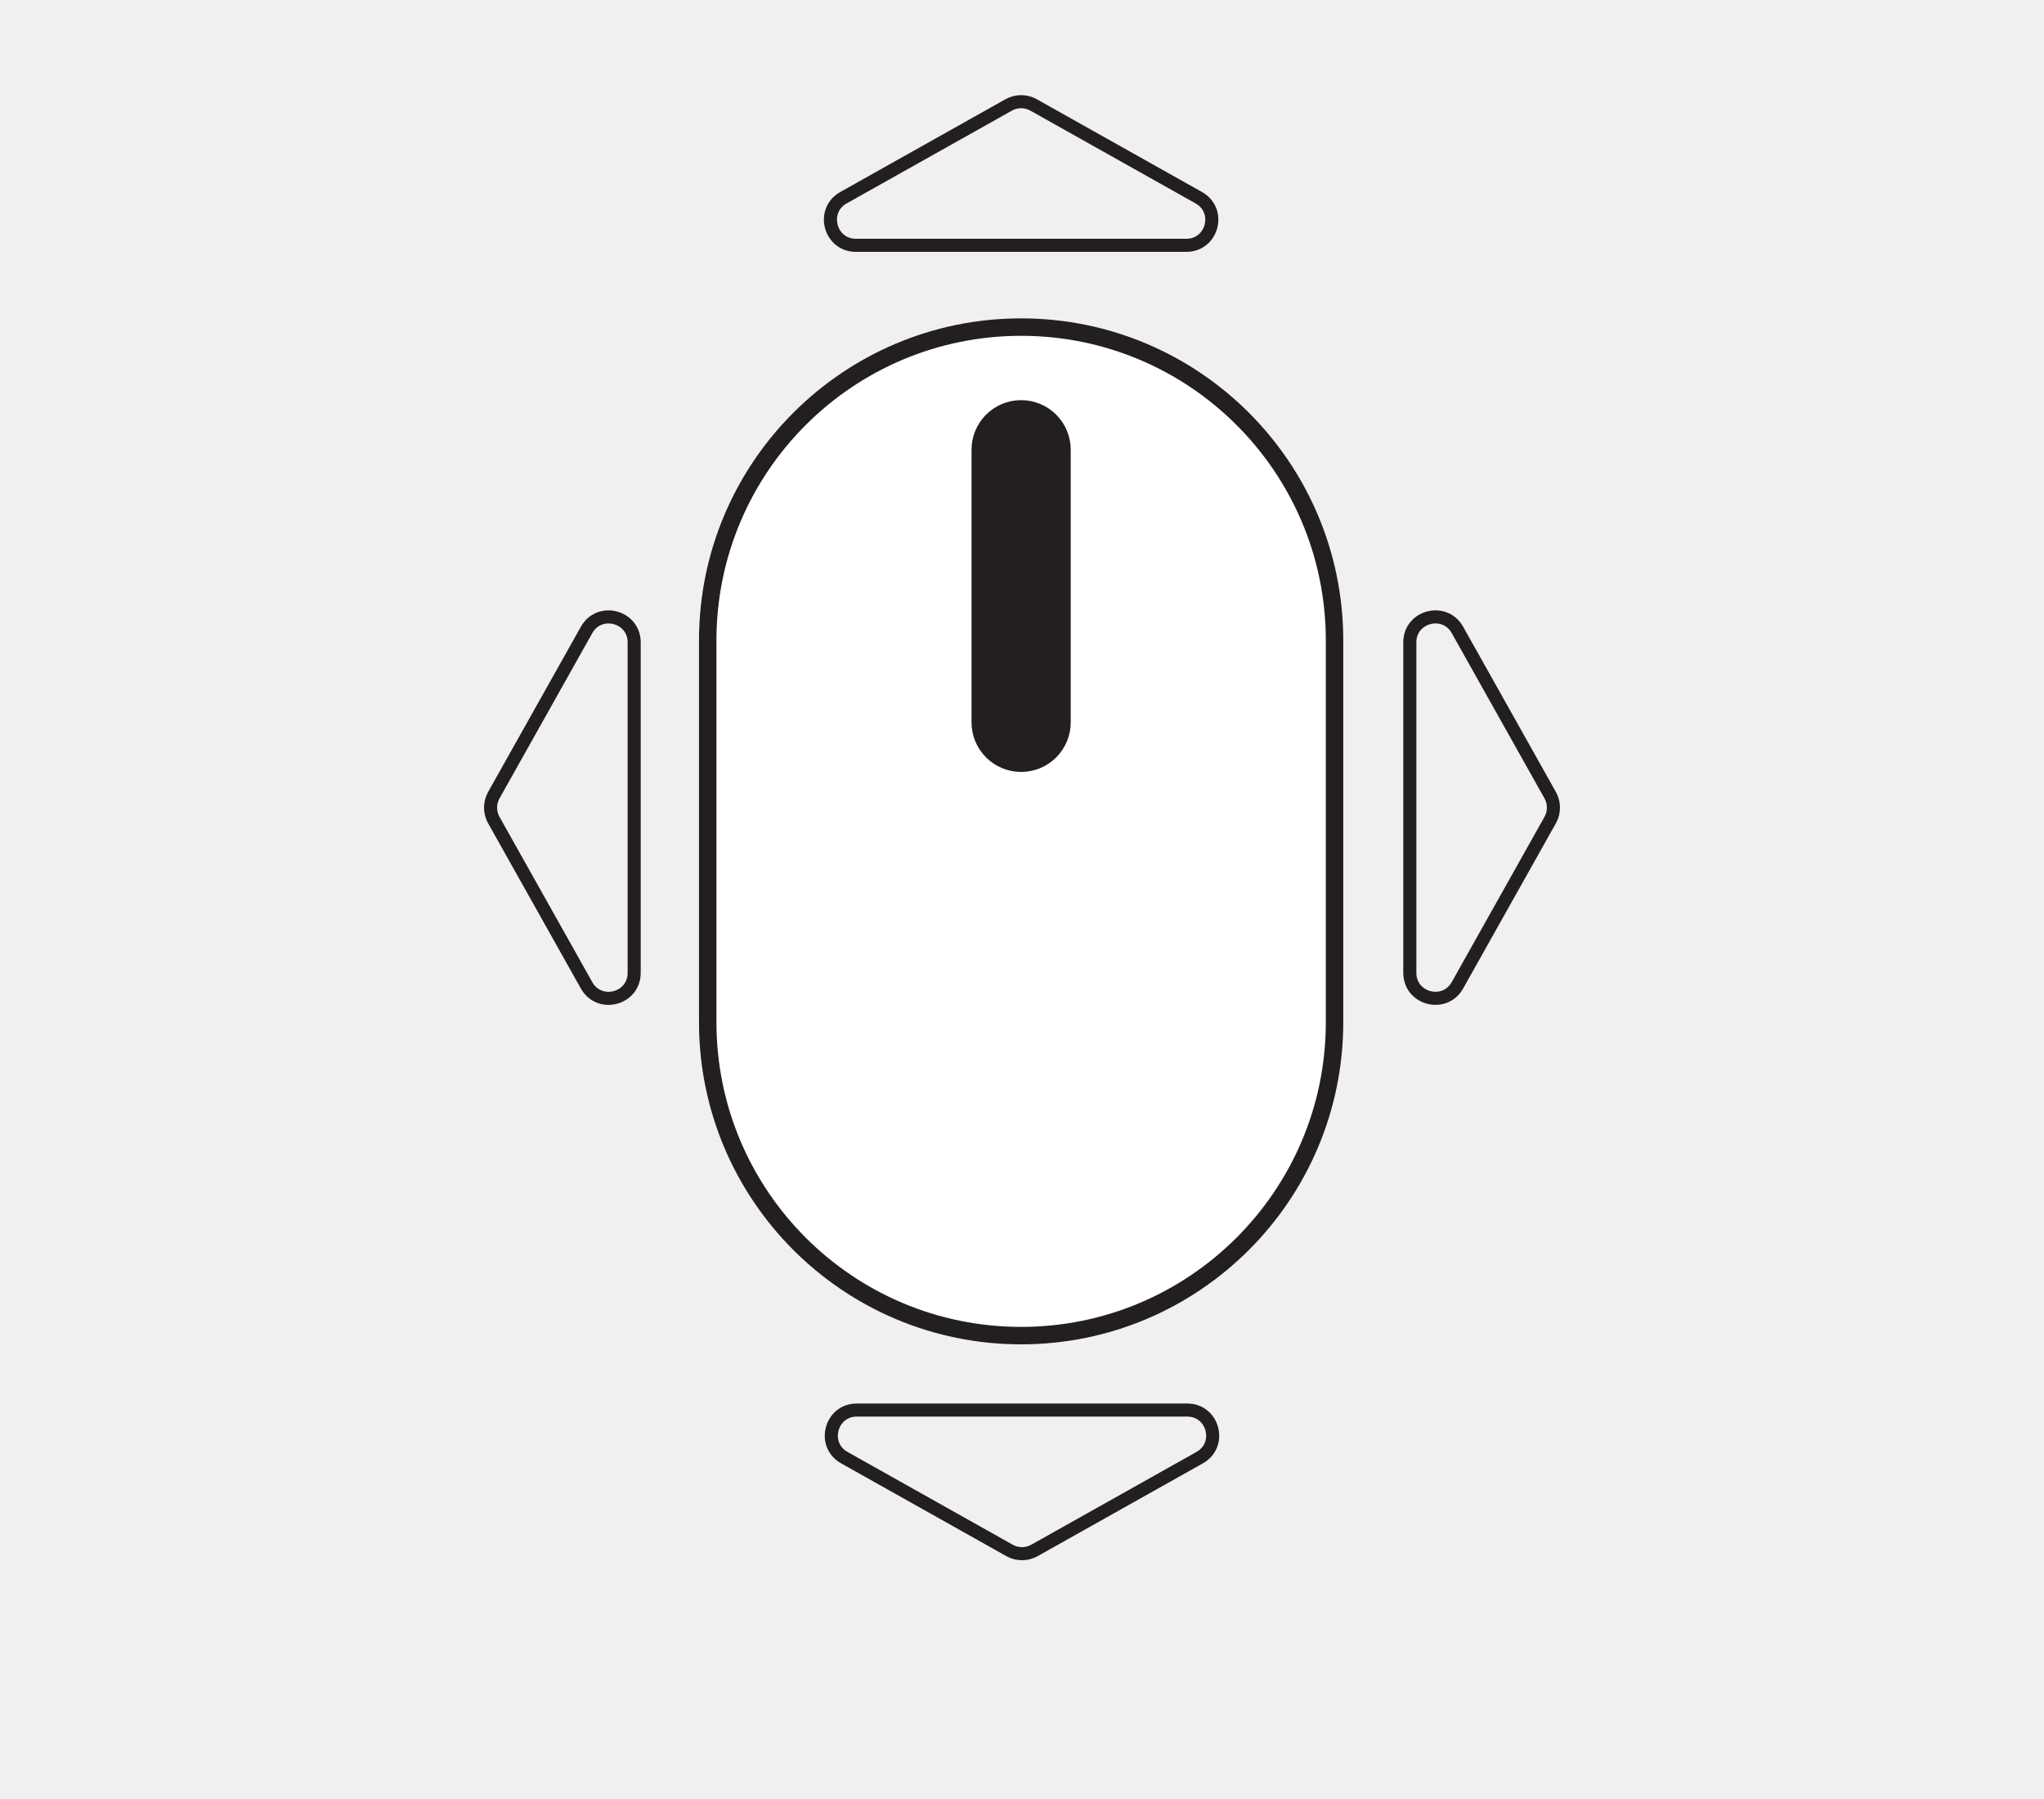
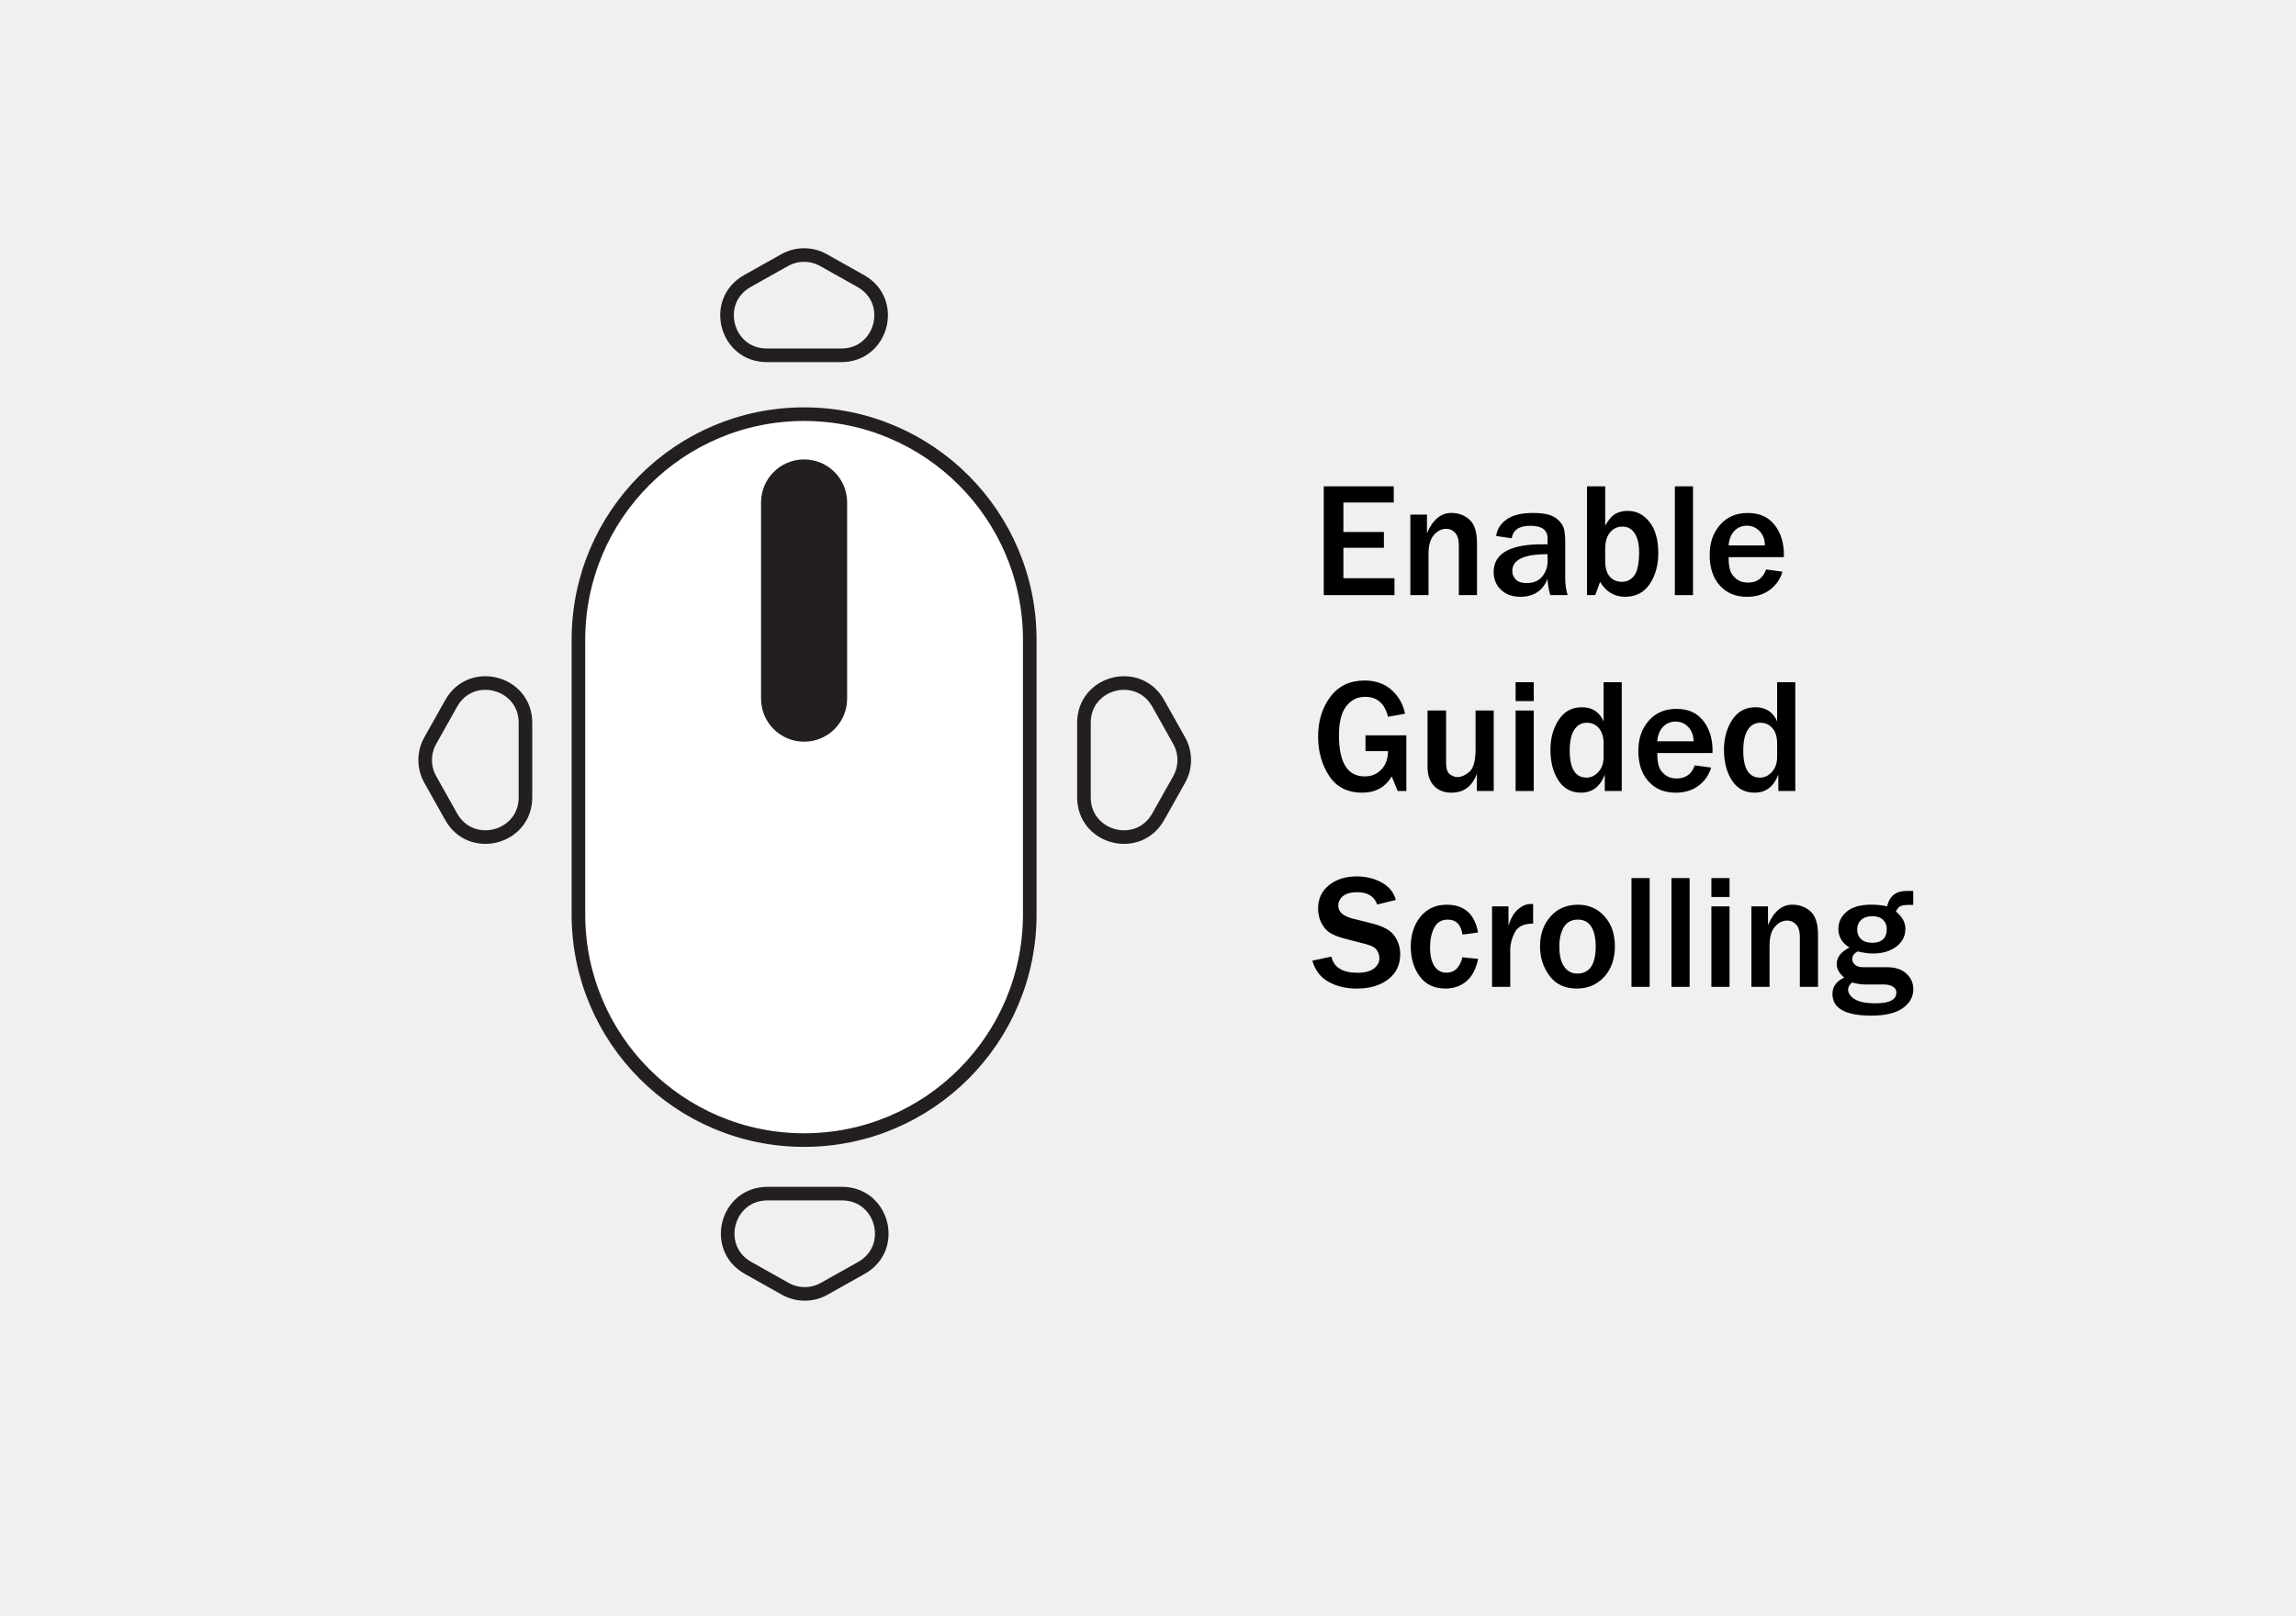
- <svg xmlns="http://www.w3.org/2000/svg" id="letters" viewBox="0 0 937.5 825">
+ <svg xmlns="http://www.w3.org/2000/svg" id="letters" viewBox="0 0 675 475">
  <defs>
    <style>
      .cls-1 {
-         fill: none;
-         stroke-linecap: round;
-         stroke-width: 6px;
+         fill: #fff;
      }

      .cls-1, .cls-2, .cls-3 {
        stroke: #231f20;
        stroke-miterlimit: 10;
      }

+       .cls-1, .cls-3 {
+         stroke-width: 4px;
+       }
+ 
      .cls-2 {
        fill: #231f20;
-       }
- 
-       .cls-2, .cls-3 {
        stroke-width: 8px;
      }

      .cls-3 {
-         fill: #fff;
+         fill: none;
      }
    </style>
  </defs>
-   <rect class="cls-3" x="324.6" y="150" width="287.5" height="462.5" rx="143.75" ry="143.75" />
-   <rect class="cls-2" x="449.6" y="187.5" width="37.5" height="162.5" rx="18.75" ry="18.75" />
-   <path class="cls-1" d="M462.64,48.12l-75.78,42.55c-10.47,5.88-6.29,21.83,5.71,21.83h151.56c12,0,16.18-15.95,5.71-21.83l-75.78-42.55c-3.55-1.99-7.87-1.99-11.42,0Z" />
-   <path class="cls-1" d="M463.04,711.01l-75.78-42.55c-10.47-5.88-6.29-21.83,5.71-21.83h151.56c12,0,16.18,15.95,5.71,21.83l-75.78,42.55c-3.55,1.99-7.87,1.99-11.42,0Z" />
-   <path class="cls-1" d="M711.01,376.07l-42.55,75.78c-5.88,10.47-21.83,6.29-21.83-5.71v-151.56c0-12,15.95-16.18,21.83-5.71l42.55,75.78c1.99,3.55,1.99,7.87,0,11.42Z" />
-   <path class="cls-1" d="M226.49,364.66l42.55-75.78c5.88-10.47,21.83-6.29,21.83,5.71v151.56c0,12-15.95,16.18-21.83,5.71l-42.55-75.78c-1.99-3.55-1.99-7.87,0-11.42Z" />
+   <rect class="cls-1" x="170.05" y="121.79" width="132.69" height="213.46" rx="66.35" ry="66.35" />
+   <rect class="cls-2" x="227.74" y="139.1" width="17.31" height="75" rx="8.65" ry="8.65" />
+   <path class="cls-3" d="M230.68,76.49l-10.97,6.16c-10.47,5.88-6.29,21.83,5.71,21.83h21.94c12,0,16.18-15.95,5.71-21.83l-10.97-6.16c-3.55-1.99-7.87-1.99-11.42,0Z" />
+   <path class="cls-3" d="M230.87,378.99l-10.97-6.16c-10.47-5.88-6.29-21.83,5.71-21.83h21.94c12,0,16.18,15.95,5.71,21.83l-10.97,6.16c-3.55,1.99-7.87,1.99-11.42,0Z" />
+   <path class="cls-3" d="M346.66,229.21l-6.16,10.97c-5.88,10.47-21.83,6.29-21.83-5.71v-21.94c0-12,15.95-16.18,21.83-5.71l6.16,10.97c1.99,3.55,1.99,7.87,0,11.42Z" />
+   <path class="cls-3" d="M126.49,217.79l6.16-10.97c5.88-10.47,21.83-6.29,21.83,5.71v21.94c0,12-15.95,16.18-21.83,5.71l-6.16-10.97c-1.99-3.55-1.99-7.87,0-11.42Z" />
+   <g>
+     <path d="M409.96,175h-20.79v-31.99h20.58v4.76h-14.81v8.67h11.91v4.64h-11.91v8.95h15.02v4.97Z" />
+     <path d="M434.22,175h-5.34v-14.79c0-1.56-.36-2.74-1.08-3.53s-1.59-1.18-2.6-1.18c-1.39,0-2.61.61-3.66,1.83s-1.57,3.05-1.57,5.51v12.16h-5.34v-23.67h4.88v5.48c1.7-3.98,4.09-5.98,7.17-5.98,2.08,0,3.86.66,5.33,1.97s2.21,3.62,2.21,6.91v15.28Z" />
+     <path d="M460.87,175h-5.09c-.45-1.44-.73-3.03-.82-4.78-1.42,3.52-4.09,5.27-8.02,5.27-2.36,0-4.25-.69-5.68-2.07s-2.14-3.12-2.14-5.21c0-5.44,4.77-8.16,14.32-8.16.38,0,.88,0,1.52.02v-1.78c0-2.45-1.67-3.68-5.02-3.68s-5.09,1.23-5.53,3.68l-4.55-.68c.25-1.97,1.27-3.59,3.05-4.86s4.36-1.91,7.73-1.91c1.83,0,3.32.15,4.48.46s2.13.82,2.93,1.55,1.35,1.52,1.65,2.37.46,2.29.46,4.32v10.69c0,1.55.23,3.14.7,4.78ZM454.96,162.95c-6.91,0-10.36,1.65-10.36,4.95,0,.98.35,1.82,1.04,2.52s1.75,1.04,3.15,1.04c2.03,0,3.57-.64,4.61-1.93s1.56-2.75,1.56-4.39v-2.18Z" />
+     <path d="M468.98,175h-2.41v-31.99h5.34v11.55c1.02-1.77,2.03-2.93,3.05-3.49s2.2-.84,3.56-.84c2.59,0,4.74,1.1,6.45,3.3s2.55,5.26,2.55,9.16c0,3.53-.84,6.55-2.52,9.05s-4.09,3.75-7.23,3.75-5.61-1.46-7.36-4.38l-1.43,3.89ZM471.91,164.9c0,2.11.46,3.67,1.37,4.68s2.1,1.51,3.55,1.51,2.59-.58,3.54-1.73,1.46-3.42,1.52-6.8c0-2.47-.43-4.37-1.29-5.71s-2.07-2-3.63-2c-1.47,0-2.68.57-3.63,1.71s-1.43,2.75-1.43,4.83v3.52Z" />
+     <path d="M497.73,175h-5.34v-31.99h5.34v31.99Z" />
+     <path d="M519.2,167.45l4.83.66c-.62,2.14-1.84,3.91-3.66,5.3s-4.09,2.09-6.82,2.09c-3.28,0-5.92-1.1-7.92-3.3s-3-5.19-3-8.95,1.01-6.54,3.02-8.88,4.75-3.52,8.2-3.52,5.98,1.16,7.83,3.47,2.77,5.28,2.77,8.91l-.02.61h-16.24c0,1.61.15,2.9.46,3.87s.91,1.81,1.82,2.53,2.04,1.08,3.4,1.08c2.64,0,4.42-1.28,5.34-3.84ZM518.87,160.38c-.02-1.7-.53-3.09-1.54-4.17s-2.25-1.62-3.74-1.62-2.7.5-3.68,1.51-1.56,2.43-1.73,4.28h10.69Z" />
+     <path d="M413.45,216.24v16.36h-2.55l-1.76-4.31c-1.86,3.2-4.74,4.8-8.65,4.8-4.36,0-7.61-1.66-9.76-4.97s-3.22-7.15-3.22-11.51c0-4.61,1.2-8.51,3.6-11.71s5.75-4.79,10.07-4.79c3.22,0,5.87.93,7.95,2.8s3.39,4.19,3.94,6.97l-5.02.89c-.94-3.91-3.18-5.86-6.73-5.86-2.27,0-4.11.92-5.54,2.77s-2.14,4.68-2.14,8.51c0,8.08,2.53,12.12,7.59,12.12,1.97,0,3.6-.68,4.89-2.04s1.93-3.16,1.93-5.39h-6.61v-4.64h12.02Z" />
+     <path d="M439.16,232.6h-4.97v-5.11c-1.34,3.73-3.84,5.6-7.48,5.6-2.16,0-3.87-.67-5.13-2s-1.9-3.2-1.9-5.59v-16.57h5.46v15.42c0,1.7.38,2.82,1.12,3.35s1.48.8,2.2.8c1.16,0,2.34-.52,3.54-1.56s1.8-3.25,1.8-6.64v-11.37h5.34v23.67Z" />
+     <path d="M450.91,206.16h-5.34v-5.55h5.34v5.55ZM450.91,232.6h-5.34v-23.67h5.34v23.67Z" />
+     <path d="M476.78,232.6h-4.99v-4.78c-1.38,3.52-3.7,5.27-6.98,5.27-2.91,0-5.13-1.21-6.68-3.63s-2.32-5.43-2.32-9.02c0-3.34.8-6.26,2.41-8.74s3.9-3.73,6.87-3.73,5.16,1.39,6.35,4.17v-11.53h5.34v31.99ZM471.44,218.63c0-1.92-.46-3.42-1.37-4.49s-2.1-1.61-3.55-1.61c-1.58,0-2.81.69-3.7,2.06s-1.34,3.43-1.34,6.16c0,5.28,1.66,7.92,4.97,7.92,1.31,0,2.47-.57,3.48-1.7s1.51-2.58,1.51-4.35v-4.01Z" />
+     <path d="M498.23,225.05l4.83.66c-.62,2.14-1.84,3.91-3.66,5.3s-4.09,2.09-6.82,2.09c-3.28,0-5.92-1.1-7.92-3.3s-3-5.19-3-8.95,1.01-6.54,3.02-8.88,4.75-3.52,8.2-3.52,5.98,1.16,7.83,3.47,2.77,5.28,2.77,8.91l-.02.61h-16.24c0,1.61.15,2.9.46,3.87s.91,1.81,1.82,2.53,2.04,1.08,3.4,1.08c2.64,0,4.42-1.28,5.34-3.84ZM497.9,217.98c-.02-1.7-.53-3.09-1.54-4.17s-2.25-1.62-3.74-1.62-2.7.5-3.68,1.51-1.56,2.43-1.73,4.28h10.69Z" />
+     <path d="M527.8,232.6h-4.99v-4.78c-1.38,3.52-3.7,5.27-6.98,5.27-2.91,0-5.13-1.21-6.68-3.63s-2.32-5.43-2.32-9.02c0-3.34.8-6.26,2.41-8.74s3.9-3.73,6.87-3.73,5.16,1.39,6.35,4.17v-11.53h5.34v31.99ZM522.46,218.63c0-1.92-.46-3.42-1.37-4.49s-2.1-1.61-3.55-1.61c-1.58,0-2.81.69-3.7,2.06s-1.34,3.43-1.34,6.16c0,5.28,1.66,7.92,4.97,7.92,1.31,0,2.47-.57,3.48-1.7s1.51-2.58,1.51-4.35v-4.01Z" />
+     <path d="M385.82,282.49l5.6-1.2c.67,3.17,3.25,4.76,7.73,4.76,2.05,0,3.62-.41,4.72-1.22s1.65-1.82,1.65-3.02c0-.88-.25-1.68-.75-2.43s-1.57-1.32-3.21-1.75l-6.12-1.59c-2.09-.55-3.64-1.17-4.64-1.86s-1.8-1.68-2.4-2.94-.9-2.62-.9-4.05c0-2.86,1.06-5.15,3.19-6.88s4.84-2.59,8.16-2.59c2.75,0,5.21.6,7.37,1.8s3.54,2.91,4.14,5.11l-5.48,1.36c-.84-2.42-2.81-3.63-5.91-3.63-1.8,0-3.17.38-4.11,1.12s-1.42,1.7-1.42,2.86c0,1.83,1.48,3.11,4.45,3.84l5.44,1.36c3.3.83,5.51,2.05,6.63,3.67s1.69,3.4,1.69,5.36c0,3.14-1.18,5.61-3.55,7.42s-5.43,2.71-9.2,2.71c-3.17,0-5.95-.66-8.33-1.99s-3.96-3.4-4.75-6.21Z" />
+     <path d="M429.95,281.5l4.59.47c-.59,2.97-1.74,5.16-3.45,6.59s-3.76,2.13-6.16,2.13c-3.27,0-5.78-1.19-7.54-3.57s-2.64-5.3-2.64-8.75.96-6.51,2.88-8.84,4.48-3.49,7.69-3.49c5.16,0,8.23,2.72,9.21,8.16l-4.59.63c-.41-2.94-1.85-4.41-4.34-4.41-1.81,0-3.13.79-3.95,2.38s-1.23,3.5-1.23,5.75c0,2.39.43,4.23,1.28,5.53s2.04,1.95,3.57,1.95c2.34,0,3.9-1.51,4.66-4.52Z" />
+     <path d="M443.99,290.2h-5.34v-23.67h4.83v5.65c.69-2.2,1.63-3.81,2.84-4.83s2.44-1.52,3.7-1.52c.17,0,.41,0,.7.02v5.74c-2.72,0-4.52.87-5.4,2.6s-1.32,3.41-1.32,5.04v10.97Z" />
+     <path d="M463.54,290.69c-3.5,0-6.17-1.26-8.02-3.77s-2.77-5.4-2.77-8.65c0-3.5,1.02-6.41,3.06-8.74s4.73-3.49,8.07-3.49c3.17,0,5.78,1.13,7.82,3.4s3.06,5.21,3.06,8.84-1.06,6.74-3.18,9.01-4.8,3.41-8.05,3.41ZM463.73,286.29c3.59,0,5.39-2.68,5.39-8.04,0-2.42-.43-4.33-1.29-5.73s-2.18-2.1-3.96-2.1-3.21.72-4.1,2.17-1.34,3.36-1.34,5.75c0,2.58.47,4.55,1.42,5.91s2.24,2.04,3.88,2.04Z" />
+     <path d="M484.98,290.2h-5.34v-31.99h5.34v31.99Z" />
+     <path d="M496.73,290.2h-5.34v-31.99h5.34v31.99Z" />
+     <path d="M508.47,263.76h-5.34v-5.55h5.34v5.55ZM508.47,290.2h-5.34v-23.67h5.34v23.67Z" />
+     <path d="M534.48,290.2h-5.34v-14.79c0-1.56-.36-2.74-1.08-3.53s-1.59-1.18-2.6-1.18c-1.39,0-2.61.61-3.66,1.83s-1.57,3.05-1.57,5.51v12.16h-5.34v-23.67h4.88v5.48c1.7-3.98,4.09-5.98,7.17-5.98,2.08,0,3.86.66,5.33,1.97s2.21,3.62,2.21,6.91v15.28Z" />
+     <path d="M562.47,262v4.1h-1.64c-.72,0-1.35.09-1.89.26s-1.07.73-1.58,1.66c1.88,1.53,2.81,3.23,2.81,5.11,0,2.09-.88,3.83-2.64,5.2s-4.08,2.06-6.97,2.06c-1.25,0-2.71-.2-4.38-.61-1.09.5-1.64,1.27-1.64,2.32,0,.58.27,1.11.8,1.59s1.34.73,2.41.73h7.03c2.41,0,4.29.62,5.66,1.86s2.05,2.79,2.05,4.63c0,2.23-1.04,4.09-3.11,5.55s-5.14,2.2-9.2,2.2c-7.64,0-11.46-2.13-11.46-6.4,0-2.11,1.15-3.71,3.45-4.8-1.47-1.25-2.2-2.55-2.2-3.91,0-2.06,1.26-3.7,3.77-4.92-2.19-1.33-3.28-3.16-3.28-5.48,0-1.97.8-3.65,2.41-5.04s4.05-2.09,7.34-2.09c1.5,0,3.02.16,4.57.49.72-3.02,2.62-4.52,5.7-4.52h1.99ZM544.47,288.91c-.77.7-1.15,1.38-1.15,2.04,0,1.08.64,2.03,1.92,2.85s3.32,1.23,6.12,1.23c4.11,0,6.16-1.05,6.16-3.16,0-.78-.36-1.37-1.08-1.77s-1.54-.6-2.46-.6h-5.67c-1.08,0-2.36-.2-3.84-.59ZM550.33,277.24c2.91,0,4.36-1.37,4.36-4.1,0-1.05-.36-1.93-1.09-2.65s-1.79-1.08-3.18-1.08-2.5.38-3.27,1.12-1.16,1.69-1.16,2.81.38,2.09,1.15,2.81,1.83,1.08,3.19,1.08Z" />
+   </g>
</svg>
